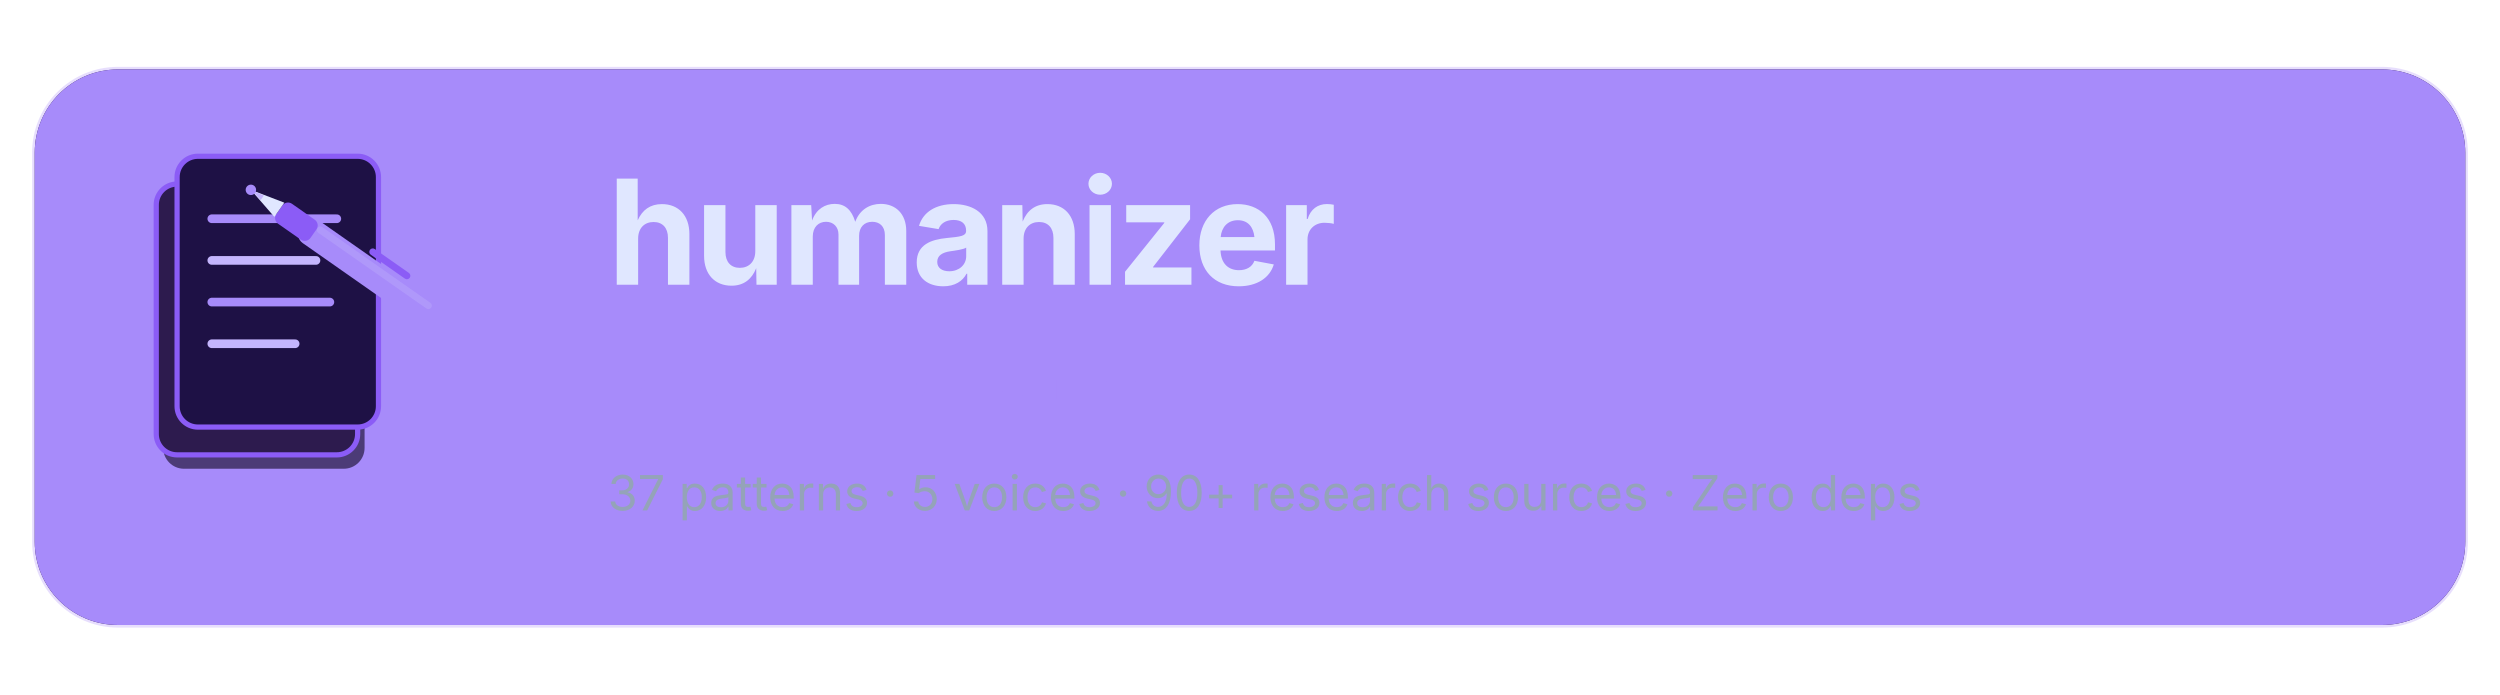
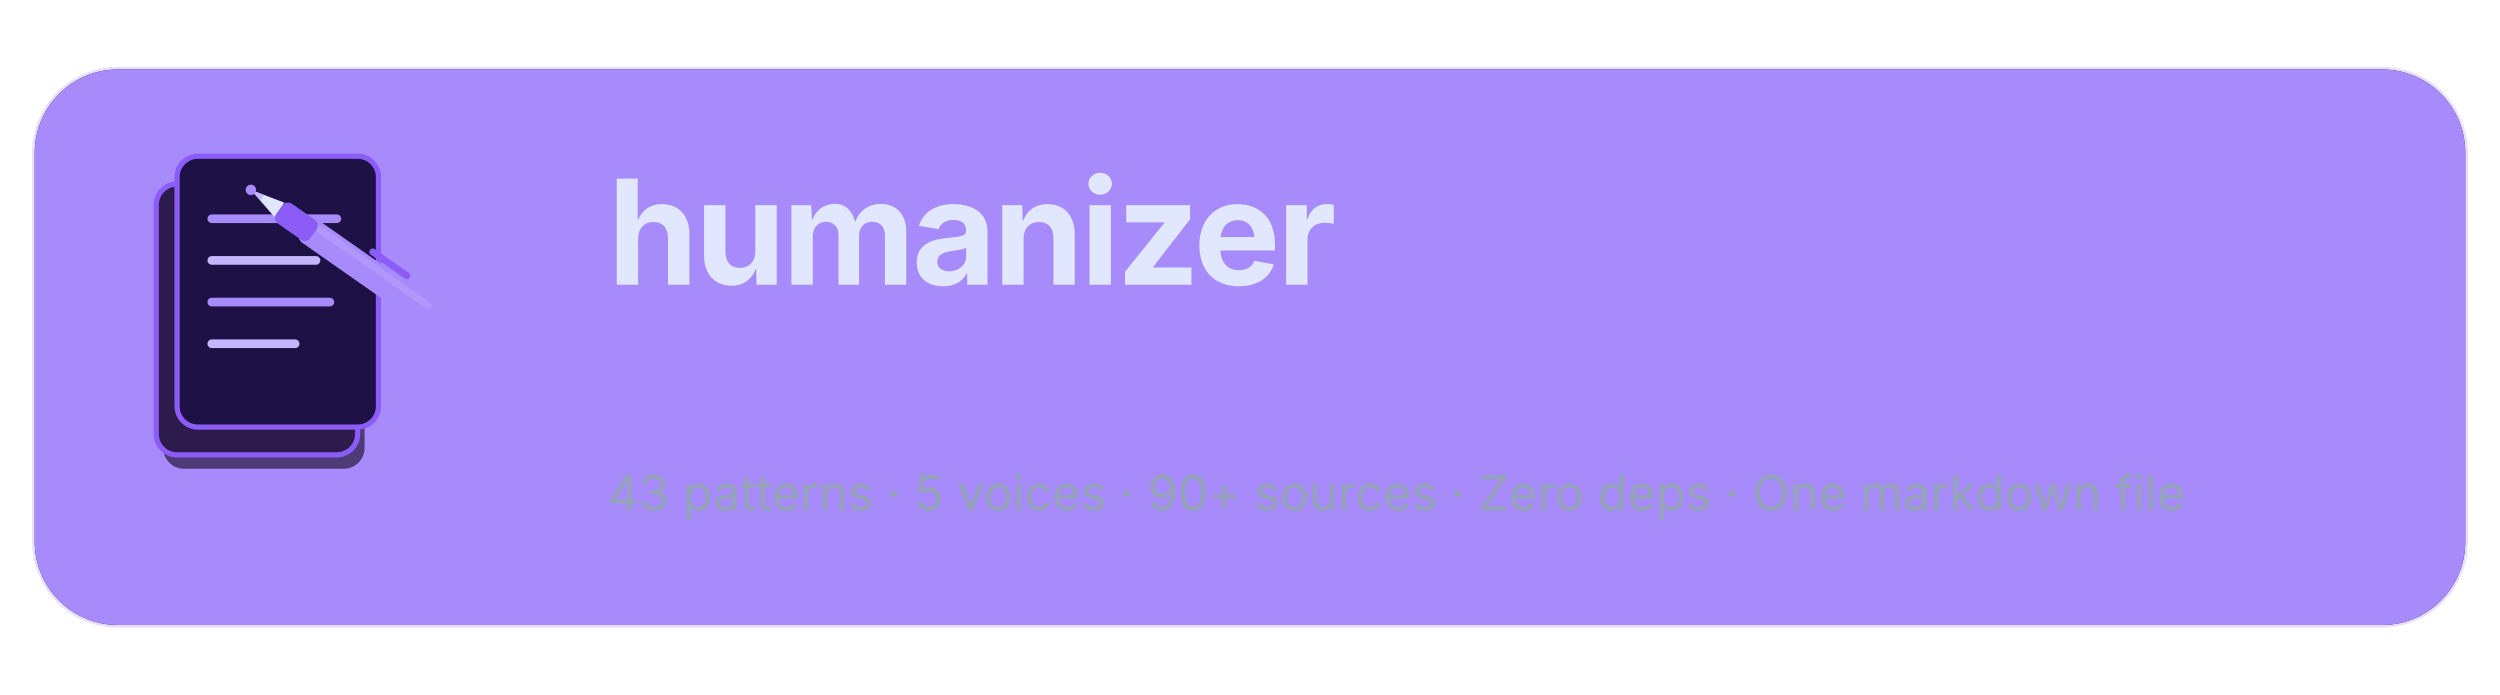
<svg xmlns="http://www.w3.org/2000/svg" viewBox="0 0 720 200" fill="none">
  <style>
    @keyframes write {
      0%,100% { transform: translateX(0); }
      30% { transform: translateX(2px); }
      60% { transform: translateX(-1px); }
      80% { transform: translateX(3px); }
    }
    @keyframes pulse {
      0%,100% { opacity: 0.25; transform: scaleX(0.92); }
      50% { opacity: 1; transform: scaleX(1); }
    }
    @keyframes inkFlow {
      0%,100% { r: 1.2; opacity: 0.5; }
      50% { r: 2; opacity: 1; }
    }
    @keyframes shimmer {
      0%,100% { opacity: 0.04; }
      50% { opacity: 0.1; }
    }
    .line1 { animation: pulse 2.8s ease-in-out infinite; transform-origin: left center; }
    .line2 { animation: pulse 2.8s ease-in-out infinite 0.5s; transform-origin: left center; }
    .line3 { animation: pulse 2.8s ease-in-out infinite 1.0s; transform-origin: left center; }
    .line4 { animation: pulse 2.8s ease-in-out infinite 1.5s; transform-origin: left center; }
    .pen-group { animation: write 4s cubic-bezier(0.4, 0, 0.2, 1) infinite; }
    .ink-dot { animation: inkFlow 2s ease-in-out infinite; }
    .bg-shimmer { animation: shimmer 6s ease-in-out infinite; }
  </style>
  <rect x="10" y="20" width="700" height="160" rx="24" fill="#1a0a2e" stroke="#8b5cf6" stroke-width="1.5" stroke-opacity="0.2" />
  <rect class="bg-shimmer" x="10" y="20" width="700" height="160" rx="24" fill="#a78bfa" />
  <g transform="translate(45, 45)">
    <rect x="2" y="12" width="58" height="78" rx="6" fill="#0f0520" opacity="0.6" />
    <rect x="0" y="8" width="58" height="78" rx="6" fill="#2d1b4e" stroke="#8b5cf6" stroke-width="1.5" />
    <rect x="6" y="0" width="58" height="78" rx="6" fill="#1e1145" stroke="#8b5cf6" stroke-width="1.5" />
    <line class="line1" x1="16" y1="18" x2="52" y2="18" stroke="#a78bfa" stroke-width="2.5" stroke-linecap="round" />
    <line class="line2" x1="16" y1="30" x2="46" y2="30" stroke="#c4b5fd" stroke-width="2.5" stroke-linecap="round" />
    <line class="line3" x1="16" y1="42" x2="50" y2="42" stroke="#a78bfa" stroke-width="2.5" stroke-linecap="round" />
    <line class="line4" x1="16" y1="54" x2="40" y2="54" stroke="#c4b5fd" stroke-width="2.5" stroke-linecap="round" />
    <g class="pen-group" transform="translate(42, 20) rotate(35)">
      <rect x="0" y="-4" width="48" height="8" rx="3" fill="#a78bfa" />
      <rect x="4" y="-3" width="40" height="2" rx="1" fill="#c4b5fd" opacity="0.3" />
      <rect x="-8" y="-3.5" width="12" height="7" rx="2" fill="#8b5cf6" />
      <path d="M -8,-2.5 L -18,0 L -8,2.5 Z" fill="#e0e7ff" />
      <path d="M -18,0 L -14,-0.8 L -14,0.8 Z" fill="#c4b5fd" />
      <rect x="20" y="-6.5" width="14" height="2" rx="1" fill="#8b5cf6" />
      <circle class="ink-dot" cx="-18" cy="0" r="1.5" fill="#a78bfa" />
    </g>
  </g>
  <text x="175" y="82" font-family="system-ui, -apple-system, sans-serif" font-size="42" font-weight="700" fill="#e0e7ff" letter-spacing="-1">humanizer</text>
-   <text x="175" y="115" font-family="system-ui, -apple-system, sans-serif" font-size="17" fill="#a78bfa" font-weight="500">Make AI Text Undetectable</text>
-   <text x="175" y="147" font-family="system-ui, -apple-system, sans-serif" font-size="14" fill="#94a3b8">37 patterns  ·  5 voices  ·  90+ research sources  ·  Zero deps</text>
+   <text x="175" y="115" font-family="system-ui, -apple-system, sans-serif" font-size="17" fill="#a78bfa" font-weight="500">Make AI Text Sound Human</text>
+   <text x="175" y="147" font-family="system-ui, -apple-system, sans-serif" font-size="14" fill="#94a3b8">43 patterns  ·  5 voices  ·  90+ sources  ·  Zero deps  ·  One markdown file</text>
</svg>
